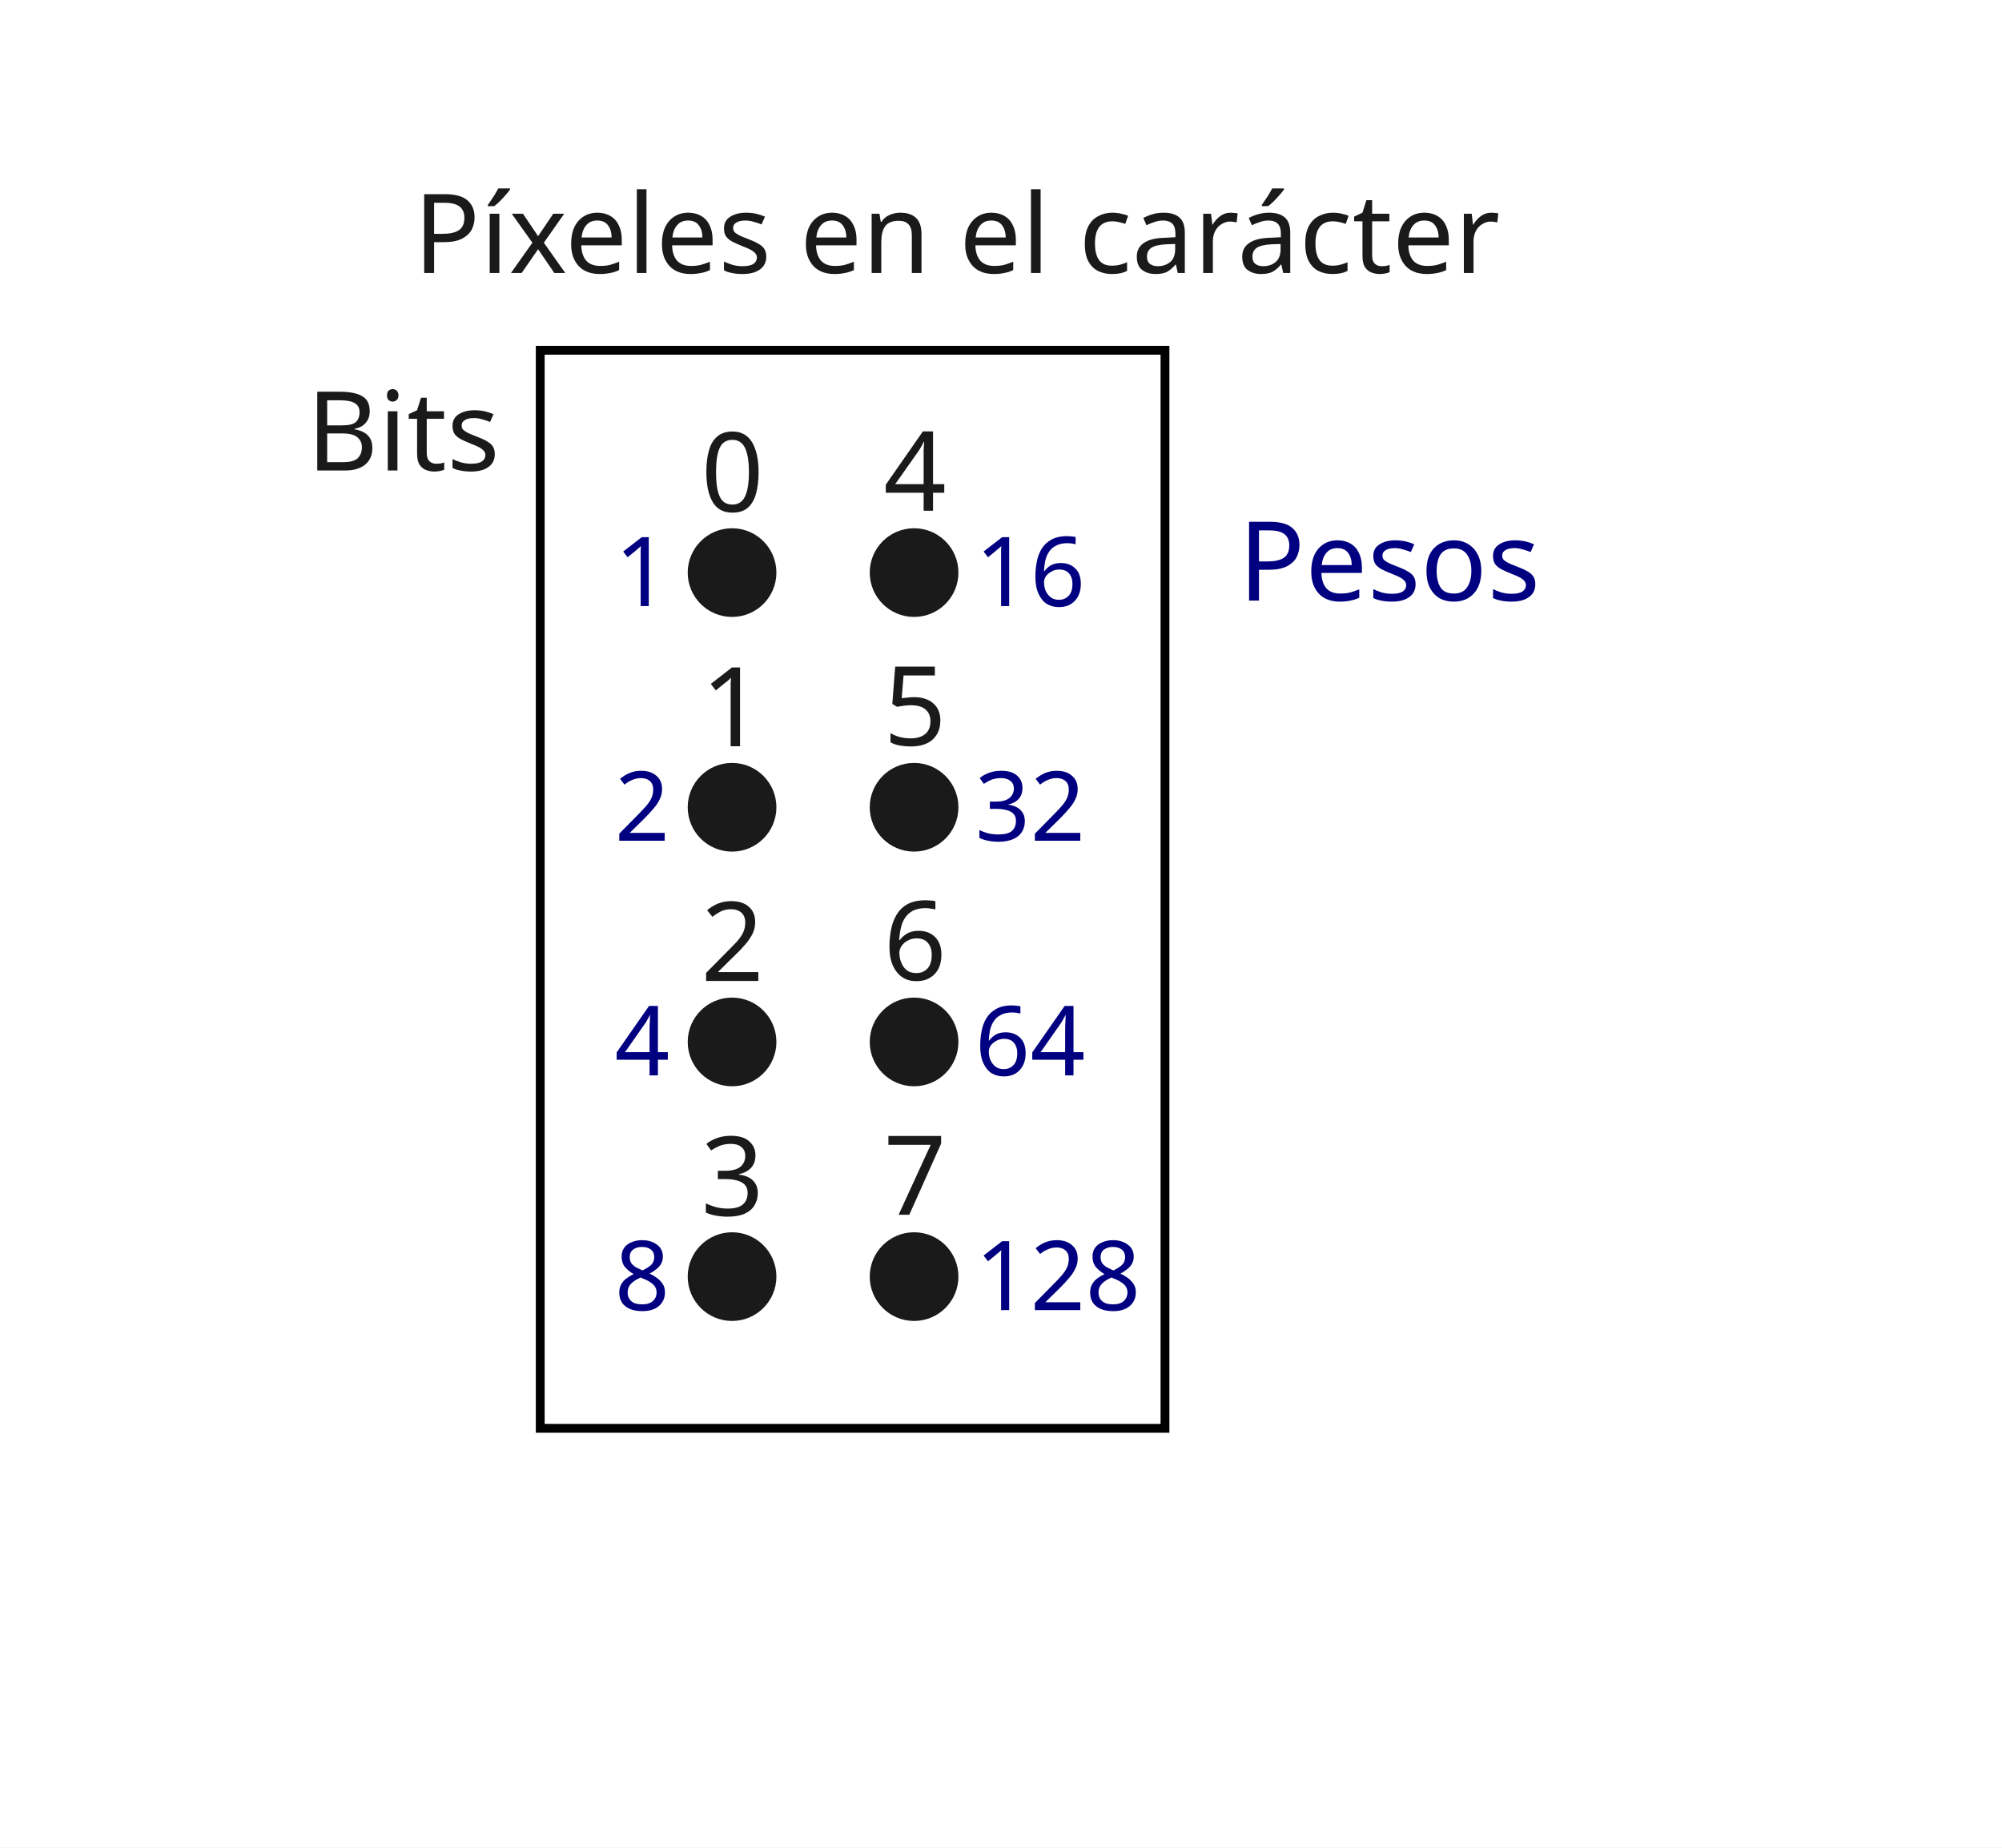
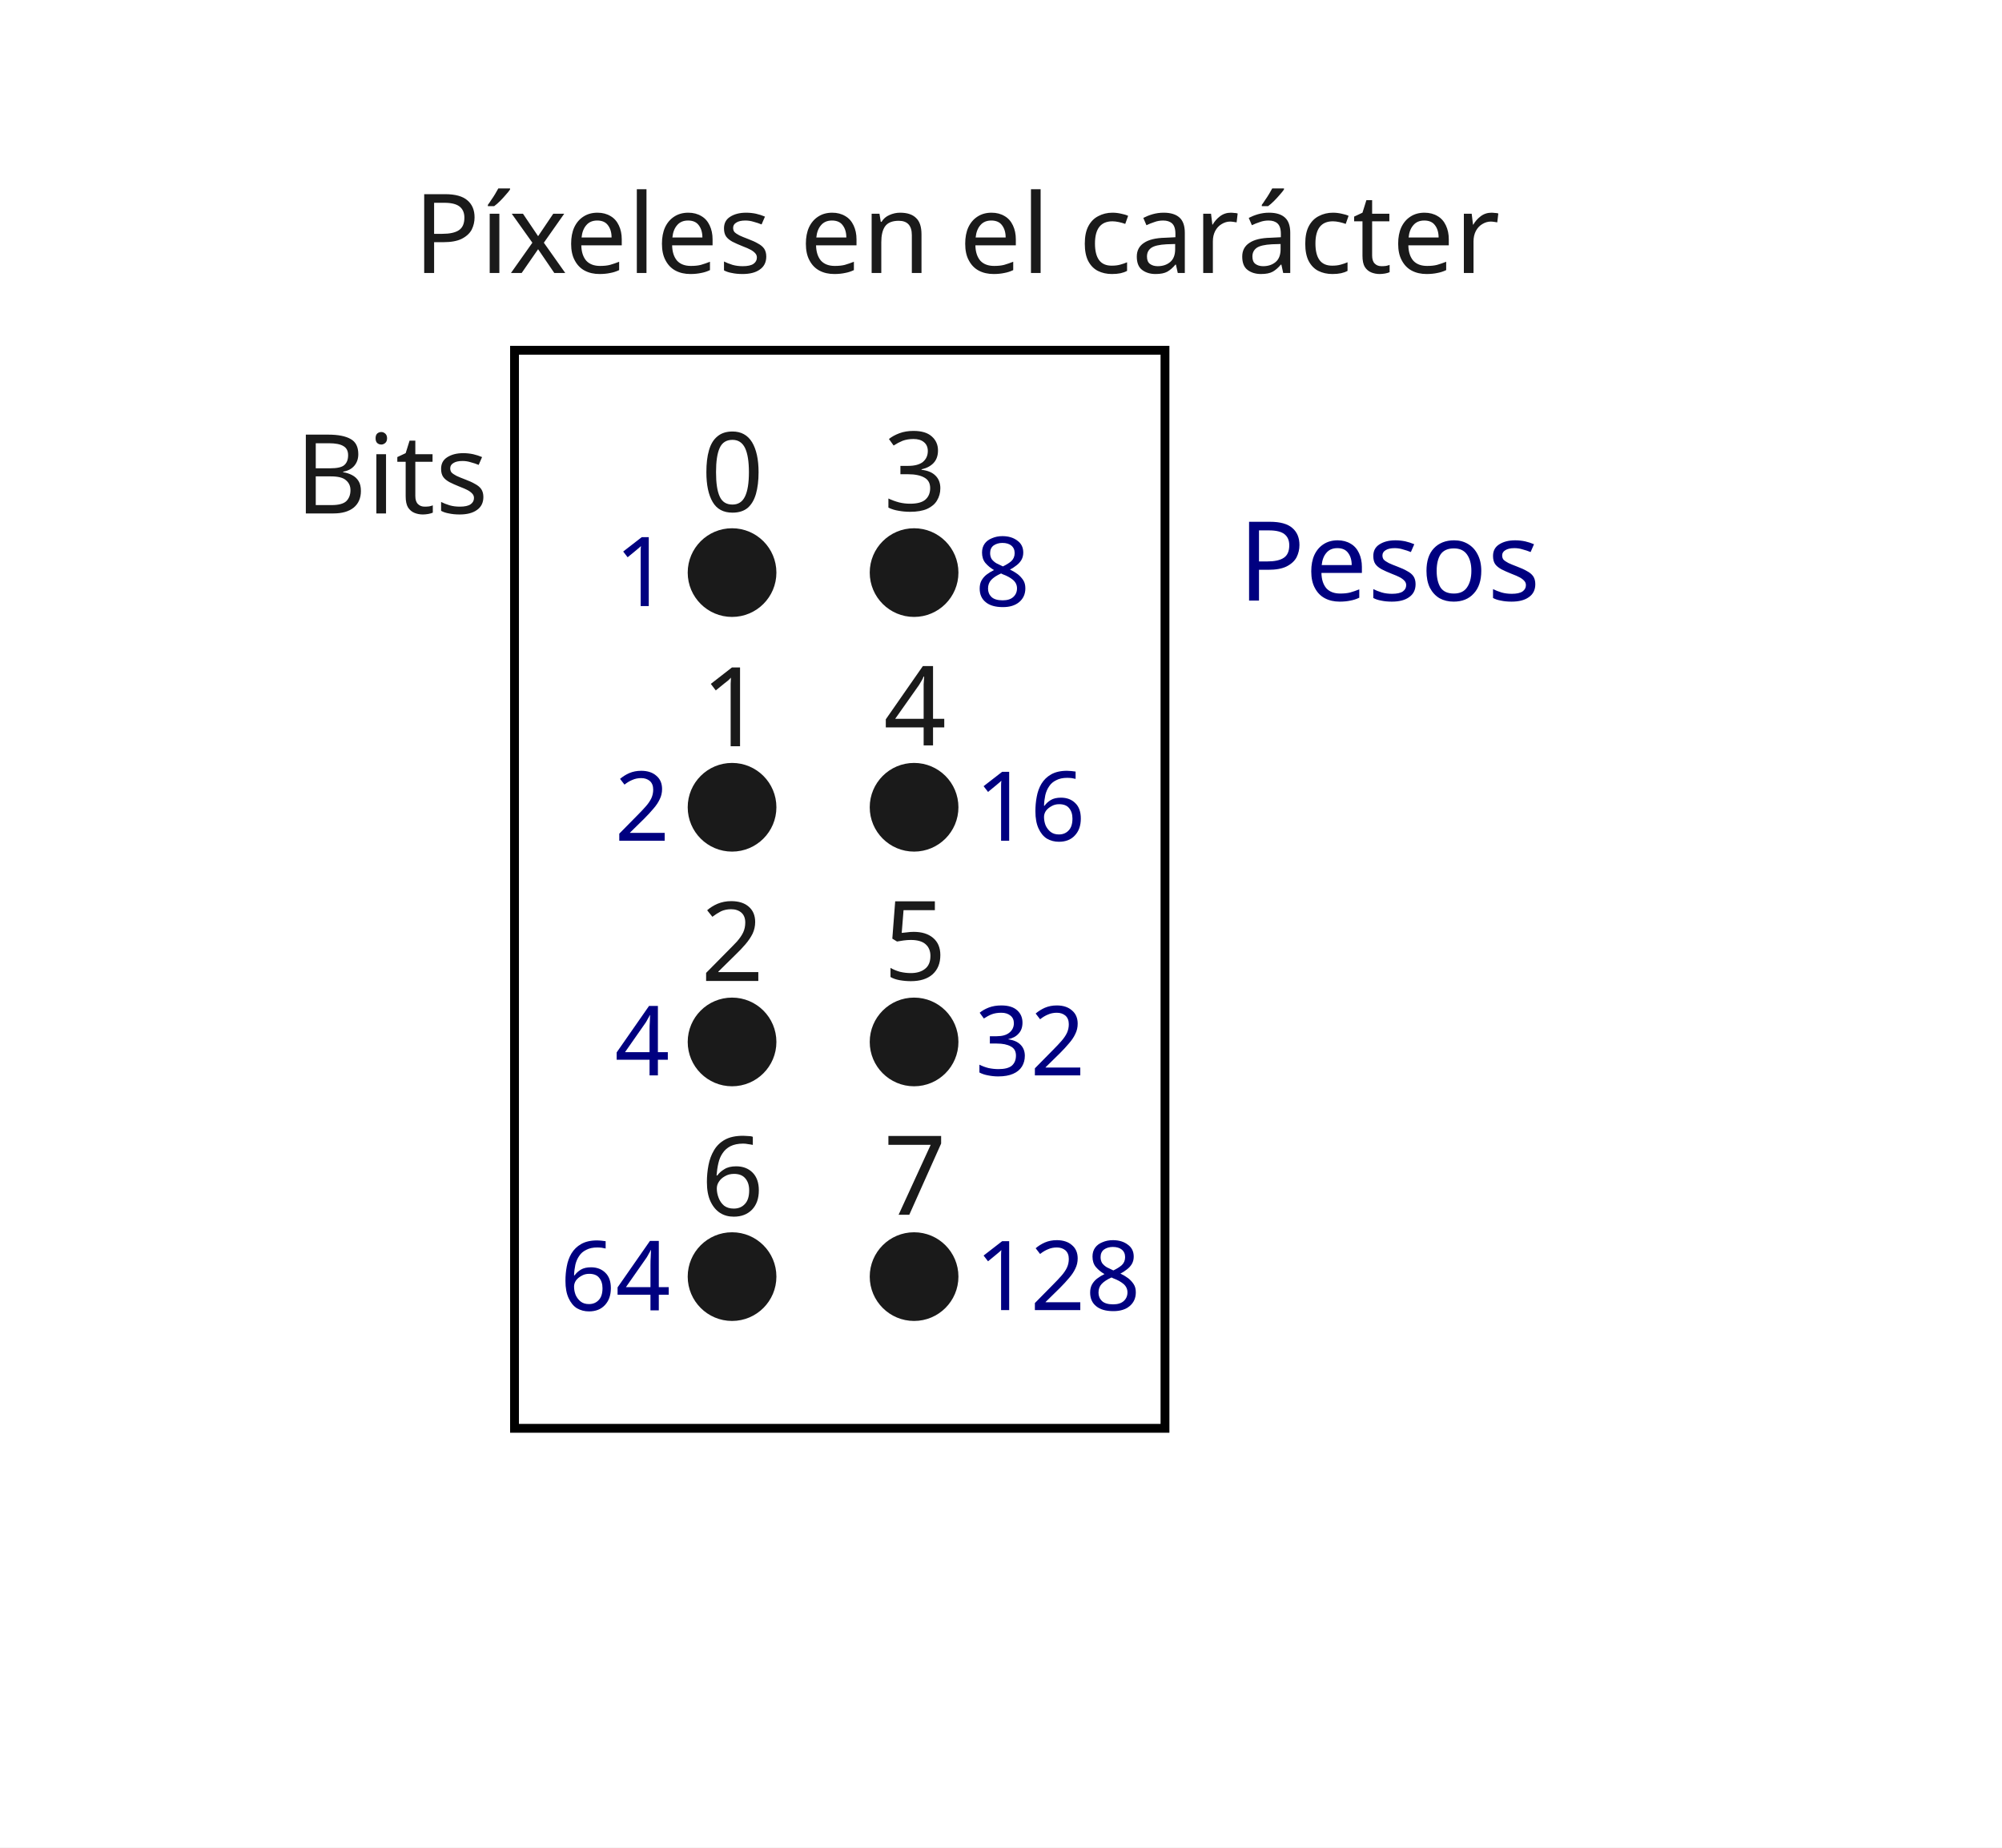
<svg xmlns="http://www.w3.org/2000/svg" width="119.862mm" height="110.625mm" viewBox="0 0 119.862 110.625" version="1.1" id="svg1">
  <defs id="defs1" />
  <g id="layer2" transform="translate(-26.93103,-16.68965)">
    <rect style="fill:#ffffff;stroke:none;stroke-width:0.529;stroke-linecap:square" id="rect26" width="119.862" height="110.625" x="26.931" y="16.69" />
  </g>
  <g id="layer1" transform="translate(-26.93103,-16.68965)">
    <circle style="fill:#1a1a1a;stroke:none;stroke-width:0.529;stroke-linecap:square" id="path1" cx="70.76" cy="50.976" r="2.655" />
    <text xml:space="preserve" style="font-size:6.615px;line-height:1;font-family:Ubuntu;-inkscape-font-specification:Ubuntu;writing-mode:lr-tb;direction:ltr;fill:#1a1a1a;stroke:none;stroke-width:0.529;stroke-linecap:square" x="68.895" y="47.325" id="text1">
      <tspan id="tspan1" style="font-size:6.615px;stroke-width:0.529" x="68.895" y="47.325">0</tspan>
    </text>
-     <text xml:space="preserve" style="font-size:6.615px;line-height:1;font-family:Ubuntu;-inkscape-font-specification:Ubuntu;writing-mode:lr-tb;direction:ltr;fill:#1a1a1a;stroke:none;stroke-width:0.529;stroke-linecap:square" x="45.285" y="44.864" id="text2">
-       <tspan id="tspan2" style="font-size:6.615px;stroke-width:0.529" x="45.285" y="44.864">Bits</tspan>
+     <text xml:space="preserve" style="font-size:6.615px;line-height:1;font-family:Ubuntu;-inkscape-font-specification:Ubuntu;writing-mode:lr-tb;direction:ltr;fill:#1a1a1a;stroke:none;stroke-width:0.529;stroke-linecap:square" x="44.6" y="47.434" id="text2">
+       <tspan id="tspan2" style="font-size:6.615px;stroke-width:0.529" x="44.6" y="47.434">Bits</tspan>
    </text>
    <text xml:space="preserve" style="font-size:6.615px;line-height:1;font-family:Ubuntu;-inkscape-font-specification:Ubuntu;writing-mode:lr-tb;direction:ltr;fill:#000080;stroke:none;stroke-width:0.529;stroke-linecap:square" x="101.076" y="52.655" id="text3">
      <tspan id="tspan3" style="font-size:6.615px;fill:#000080;stroke-width:0.529" x="101.076" y="52.655">Pesos</tspan>
    </text>
    <circle style="fill:#1a1a1a;stroke:none;stroke-width:0.529;stroke-linecap:square" id="circle3" cx="81.658" cy="50.976" r="2.655" />
    <text xml:space="preserve" style="font-size:6.615px;line-height:1;font-family:Ubuntu;-inkscape-font-specification:Ubuntu;writing-mode:lr-tb;direction:ltr;fill:#1a1a1a;stroke:none;stroke-width:0.529;stroke-linecap:square" x="79.826" y="47.275" id="text8">
-       <tspan id="tspan8" style="font-size:6.615px;stroke-width:0.529" x="79.826" y="47.275">4</tspan>
+       <tspan id="tspan8" style="font-size:6.615px;stroke-width:0.529" x="79.826" y="47.275">3</tspan>
    </text>
    <text xml:space="preserve" style="font-size:5.78px;line-height:1;font-family:Ubuntu;-inkscape-font-specification:Ubuntu;writing-mode:lr-tb;direction:ltr;fill:#000080;stroke:none;stroke-width:0.529;stroke-linecap:square" x="85.303" y="52.979" id="text19">
-       <tspan id="tspan19" style="font-size:5.78px;fill:#000080;stroke-width:0.529" x="85.303" y="52.979">16</tspan>
+       <tspan id="tspan19" style="font-size:5.78px;fill:#000080;stroke-width:0.529" x="85.303" y="52.979">8</tspan>
    </text>
    <text xml:space="preserve" style="font-size:5.78px;line-height:1;font-family:Ubuntu;-inkscape-font-specification:Ubuntu;writing-mode:lr-tb;direction:ltr;fill:#000080;stroke:none;stroke-width:0.529;stroke-linecap:square" x="63.725" y="52.979" id="text24">
      <tspan id="tspan24" style="font-size:5.78px;fill:#000080;stroke-width:0.529" x="63.725" y="52.979">1</tspan>
    </text>
    <text xml:space="preserve" style="font-size:6.615px;line-height:1;font-family:Ubuntu;-inkscape-font-specification:Ubuntu;writing-mode:lr-tb;direction:ltr;fill:#1a1a1a;stroke:none;stroke-width:0.529;stroke-linecap:square" x="51.688" y="33.035" id="text25">
      <tspan id="tspan25" style="font-size:6.615px;stroke-width:0.529" x="51.688" y="33.035">Píxeles en el carácter</tspan>
    </text>
-     <rect style="fill:none;stroke:#000000;stroke-width:0.529;stroke-linecap:square" id="rect25" width="37.404" height="64.553" x="59.276" y="37.663" />
+     <rect style="fill:none;stroke:#000000;stroke-width:0.529;stroke-linecap:square" id="rect25" width="38.944" height="64.553" x="57.736" y="37.663" />
    <circle style="fill:#1a1a1a;stroke:none;stroke-width:0.529;stroke-linecap:square" id="circle26" cx="70.76" cy="65.028" r="2.655" />
    <text xml:space="preserve" style="font-size:6.615px;line-height:1;font-family:Ubuntu;-inkscape-font-specification:Ubuntu;writing-mode:lr-tb;direction:ltr;fill:#1a1a1a;stroke:none;stroke-width:0.529;stroke-linecap:square" x="68.895" y="61.377" id="text26">
      <tspan id="tspan26" style="font-size:6.615px;stroke-width:0.529" x="68.895" y="61.377">1</tspan>
    </text>
    <circle style="fill:#1a1a1a;stroke:none;stroke-width:0.529;stroke-linecap:square" id="circle27" cx="81.658" cy="65.028" r="2.655" />
    <text xml:space="preserve" style="font-size:6.615px;line-height:1;font-family:Ubuntu;-inkscape-font-specification:Ubuntu;writing-mode:lr-tb;direction:ltr;fill:#1a1a1a;stroke:none;stroke-width:0.529;stroke-linecap:square" x="79.826" y="61.327" id="text27">
-       <tspan id="tspan27" style="font-size:6.615px;stroke-width:0.529" x="79.826" y="61.327">5</tspan>
+       <tspan id="tspan27" style="font-size:6.615px;stroke-width:0.529" x="79.826" y="61.327">4</tspan>
    </text>
    <text xml:space="preserve" style="font-size:5.78px;line-height:1;font-family:Ubuntu;-inkscape-font-specification:Ubuntu;writing-mode:lr-tb;direction:ltr;fill:#000080;stroke:none;stroke-width:0.529;stroke-linecap:square" x="85.303" y="67.031" id="text28">
-       <tspan id="tspan28" style="font-size:5.78px;fill:#000080;stroke-width:0.529" x="85.303" y="67.031">32</tspan>
+       <tspan id="tspan28" style="font-size:5.78px;fill:#000080;stroke-width:0.529" x="85.303" y="67.031">16</tspan>
    </text>
    <text xml:space="preserve" style="font-size:5.78px;line-height:1;font-family:Ubuntu;-inkscape-font-specification:Ubuntu;writing-mode:lr-tb;direction:ltr;fill:#000080;stroke:none;stroke-width:0.529;stroke-linecap:square" x="63.725" y="67.031" id="text29">
      <tspan id="tspan29" style="font-size:5.78px;fill:#000080;stroke-width:0.529" x="63.725" y="67.031">2</tspan>
    </text>
    <circle style="fill:#1a1a1a;stroke:none;stroke-width:0.529;stroke-linecap:square" id="circle29" cx="70.76" cy="79.08" r="2.655" />
    <text xml:space="preserve" style="font-size:6.615px;line-height:1;font-family:Ubuntu;-inkscape-font-specification:Ubuntu;writing-mode:lr-tb;direction:ltr;fill:#1a1a1a;stroke:none;stroke-width:0.529;stroke-linecap:square" x="68.895" y="75.429" id="text30">
      <tspan id="tspan30" style="font-size:6.615px;stroke-width:0.529" x="68.895" y="75.429">2</tspan>
    </text>
    <circle style="fill:#1a1a1a;stroke:none;stroke-width:0.529;stroke-linecap:square" id="circle30" cx="81.658" cy="79.08" r="2.655" />
    <text xml:space="preserve" style="font-size:6.615px;line-height:1;font-family:Ubuntu;-inkscape-font-specification:Ubuntu;writing-mode:lr-tb;direction:ltr;fill:#1a1a1a;stroke:none;stroke-width:0.529;stroke-linecap:square" x="79.826" y="75.379" id="text31">
-       <tspan id="tspan31" style="font-size:6.615px;stroke-width:0.529" x="79.826" y="75.379">6</tspan>
+       <tspan id="tspan31" style="font-size:6.615px;stroke-width:0.529" x="79.826" y="75.379">5</tspan>
    </text>
    <text xml:space="preserve" style="font-size:5.78px;line-height:1;font-family:Ubuntu;-inkscape-font-specification:Ubuntu;writing-mode:lr-tb;direction:ltr;fill:#000080;stroke:none;stroke-width:0.529;stroke-linecap:square" x="85.303" y="81.083" id="text32">
-       <tspan id="tspan32" style="font-size:5.78px;fill:#000080;stroke-width:0.529" x="85.303" y="81.083">64</tspan>
+       <tspan id="tspan32" style="font-size:5.78px;fill:#000080;stroke-width:0.529" x="85.303" y="81.083">32</tspan>
    </text>
    <text xml:space="preserve" style="font-size:5.78px;line-height:1;font-family:Ubuntu;-inkscape-font-specification:Ubuntu;writing-mode:lr-tb;direction:ltr;fill:#000080;stroke:none;stroke-width:0.529;stroke-linecap:square" x="63.725" y="81.083" id="text33">
      <tspan id="tspan33" style="font-size:5.78px;fill:#000080;stroke-width:0.529" x="63.725" y="81.083">4</tspan>
    </text>
    <circle style="fill:#1a1a1a;stroke:none;stroke-width:0.529;stroke-linecap:square" id="circle33" cx="70.76" cy="93.132" r="2.655" />
    <text xml:space="preserve" style="font-size:6.615px;line-height:1;font-family:Ubuntu;-inkscape-font-specification:Ubuntu;writing-mode:lr-tb;direction:ltr;fill:#1a1a1a;stroke:none;stroke-width:0.529;stroke-linecap:square" x="68.895" y="89.48" id="text34">
-       <tspan id="tspan34" style="font-size:6.615px;stroke-width:0.529" x="68.895" y="89.48">3</tspan>
+       <tspan id="tspan34" style="font-size:6.615px;stroke-width:0.529" x="68.895" y="89.48">6</tspan>
    </text>
    <circle style="fill:#1a1a1a;stroke:none;stroke-width:0.529;stroke-linecap:square" id="circle34" cx="81.658" cy="93.132" r="2.655" />
    <text xml:space="preserve" style="font-size:6.615px;line-height:1;font-family:Ubuntu;-inkscape-font-specification:Ubuntu;writing-mode:lr-tb;direction:ltr;fill:#1a1a1a;stroke:none;stroke-width:0.529;stroke-linecap:square" x="79.826" y="89.431" id="text35">
      <tspan id="tspan35" style="font-size:6.615px;stroke-width:0.529" x="79.826" y="89.431">7</tspan>
    </text>
    <text xml:space="preserve" style="font-size:5.78px;line-height:1;font-family:Ubuntu;-inkscape-font-specification:Ubuntu;writing-mode:lr-tb;direction:ltr;fill:#000080;stroke:none;stroke-width:0.529;stroke-linecap:square" x="85.303" y="95.135" id="text36">
      <tspan id="tspan36" style="font-size:5.78px;fill:#000080;stroke-width:0.529" x="85.303" y="95.135">128</tspan>
    </text>
-     <text xml:space="preserve" style="font-size:5.78px;line-height:1;font-family:Ubuntu;-inkscape-font-specification:Ubuntu;writing-mode:lr-tb;direction:ltr;fill:#000080;stroke:none;stroke-width:0.529;stroke-linecap:square" x="63.725" y="95.135" id="text37">
-       <tspan id="tspan37" style="font-size:5.78px;fill:#000080;stroke-width:0.529" x="63.725" y="95.135">8</tspan>
+     <text xml:space="preserve" style="font-size:5.78px;line-height:1;font-family:Ubuntu;-inkscape-font-specification:Ubuntu;writing-mode:lr-tb;direction:ltr;fill:#000080;stroke:none;stroke-width:0.529;stroke-linecap:square" x="60.474" y="95.152" id="text37">
+       <tspan id="tspan37" style="font-size:5.78px;fill:#000080;stroke-width:0.529" x="60.474" y="95.152">64</tspan>
    </text>
  </g>
</svg>
